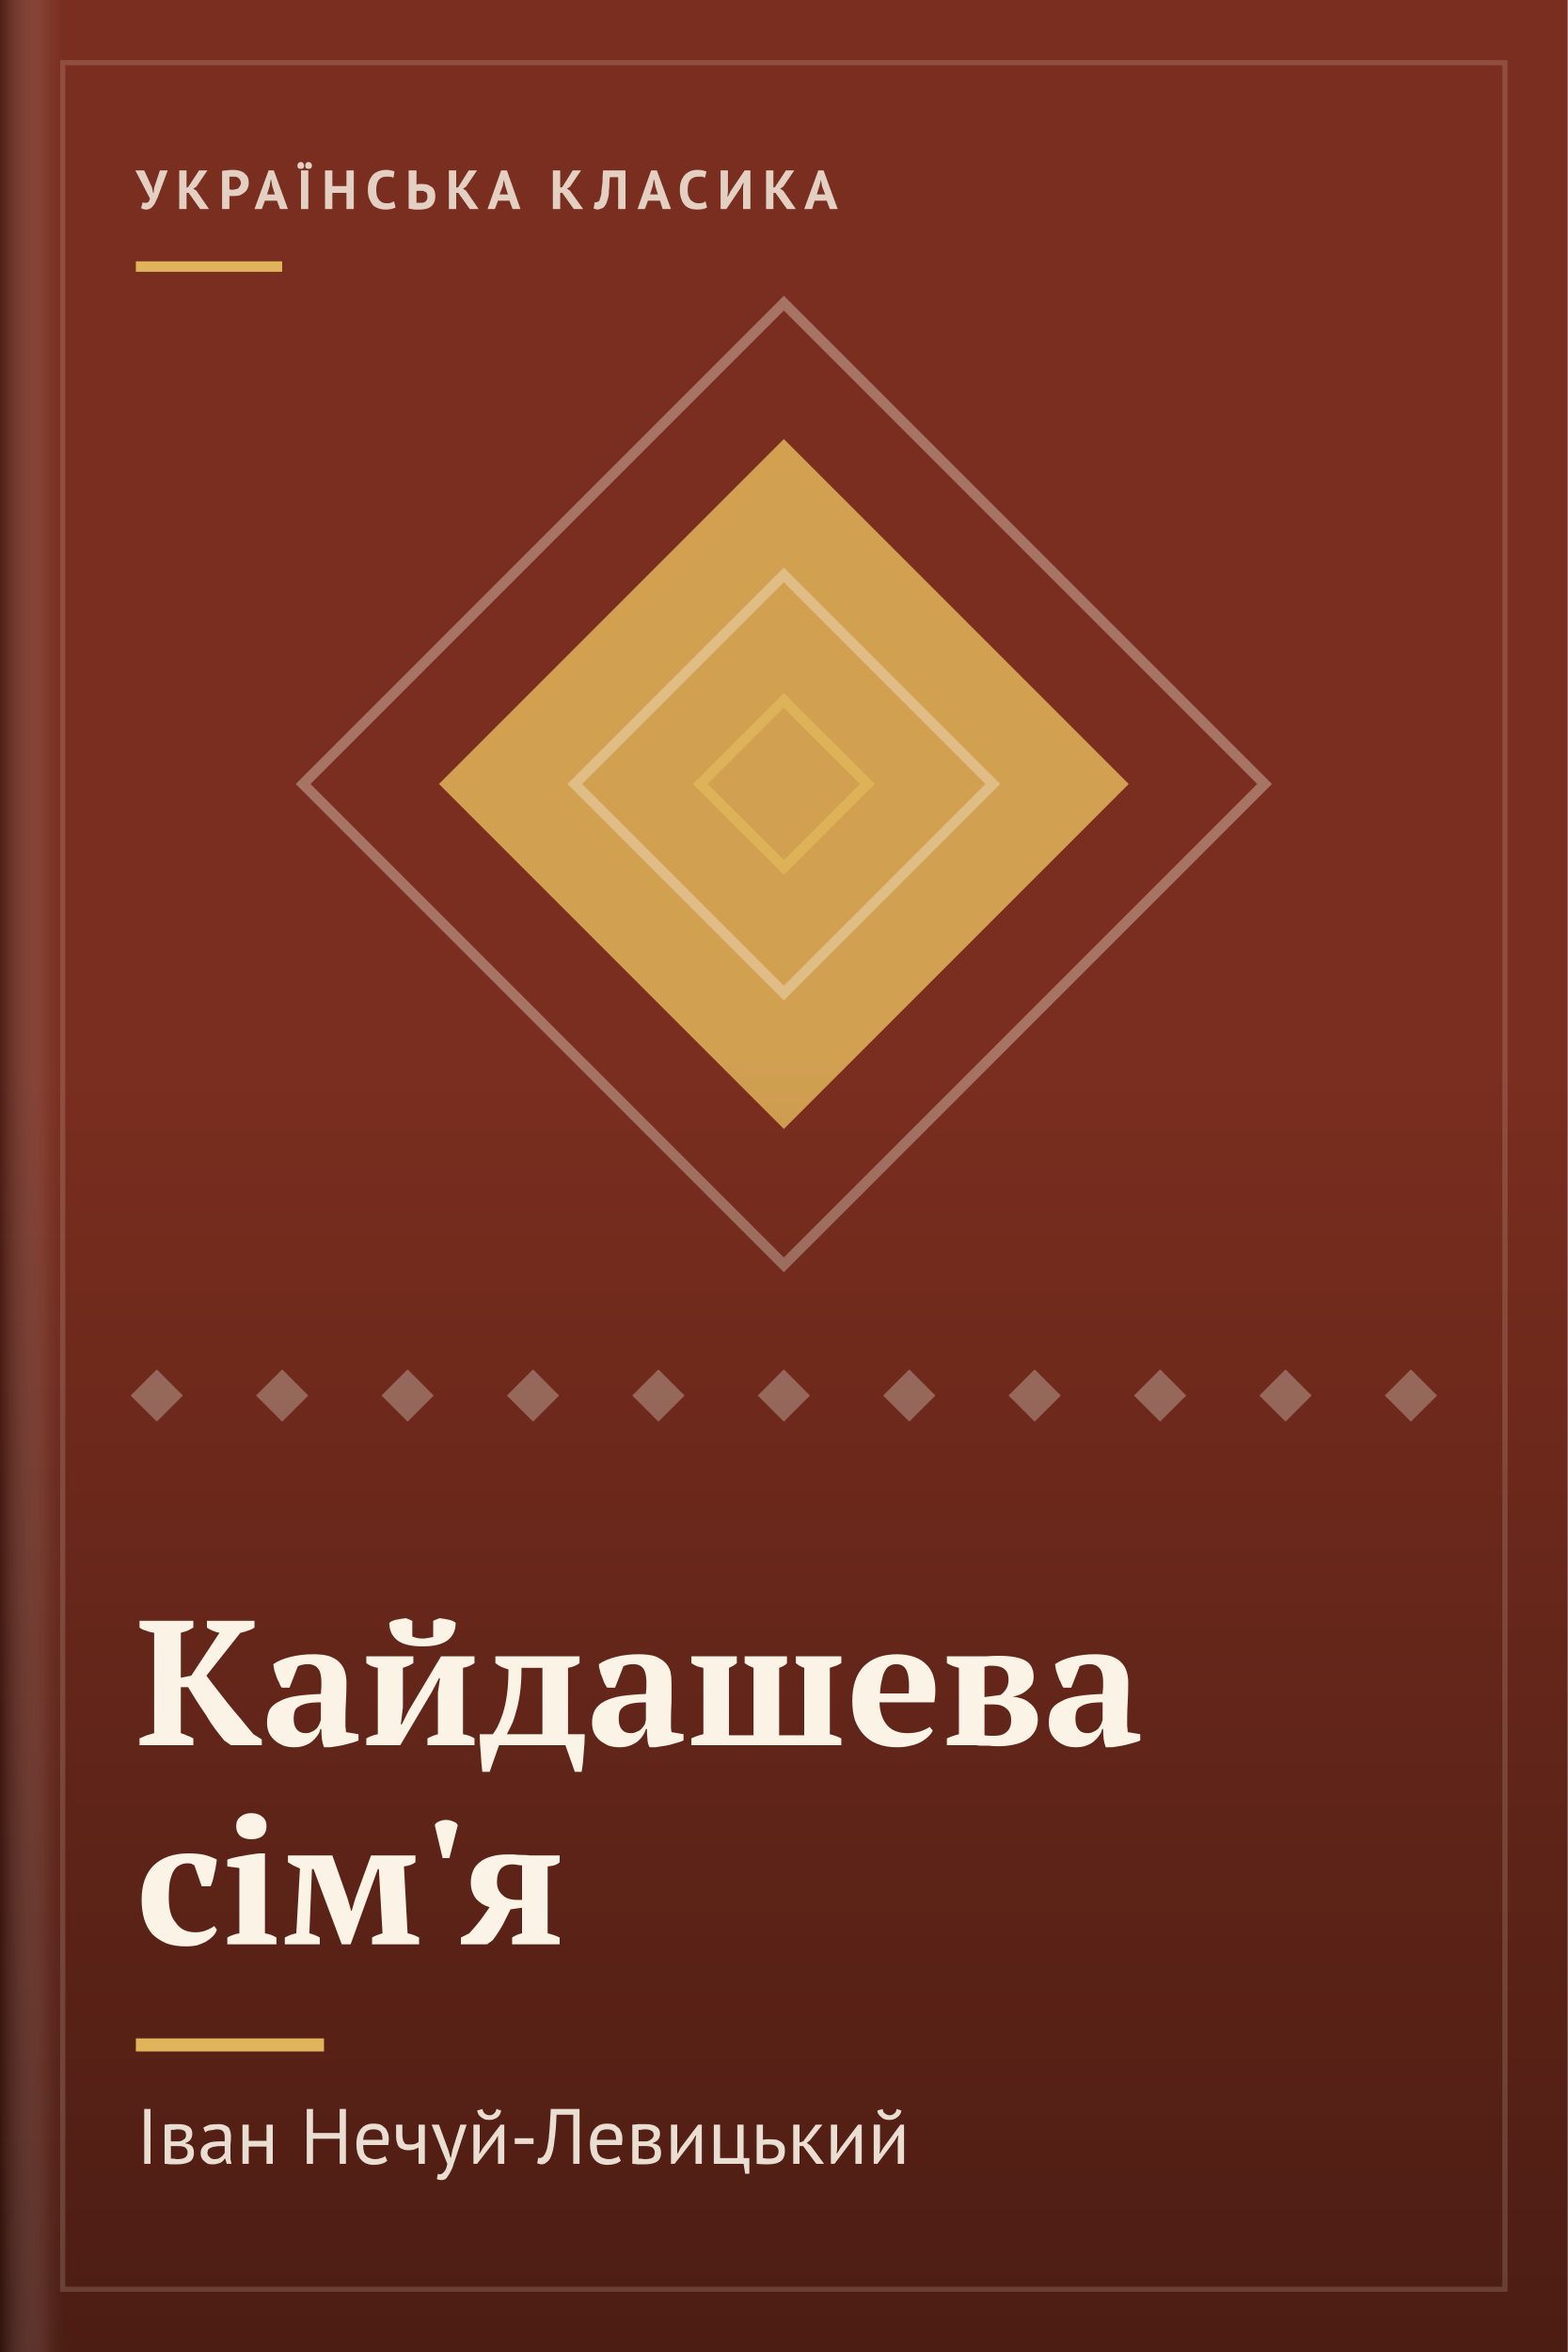
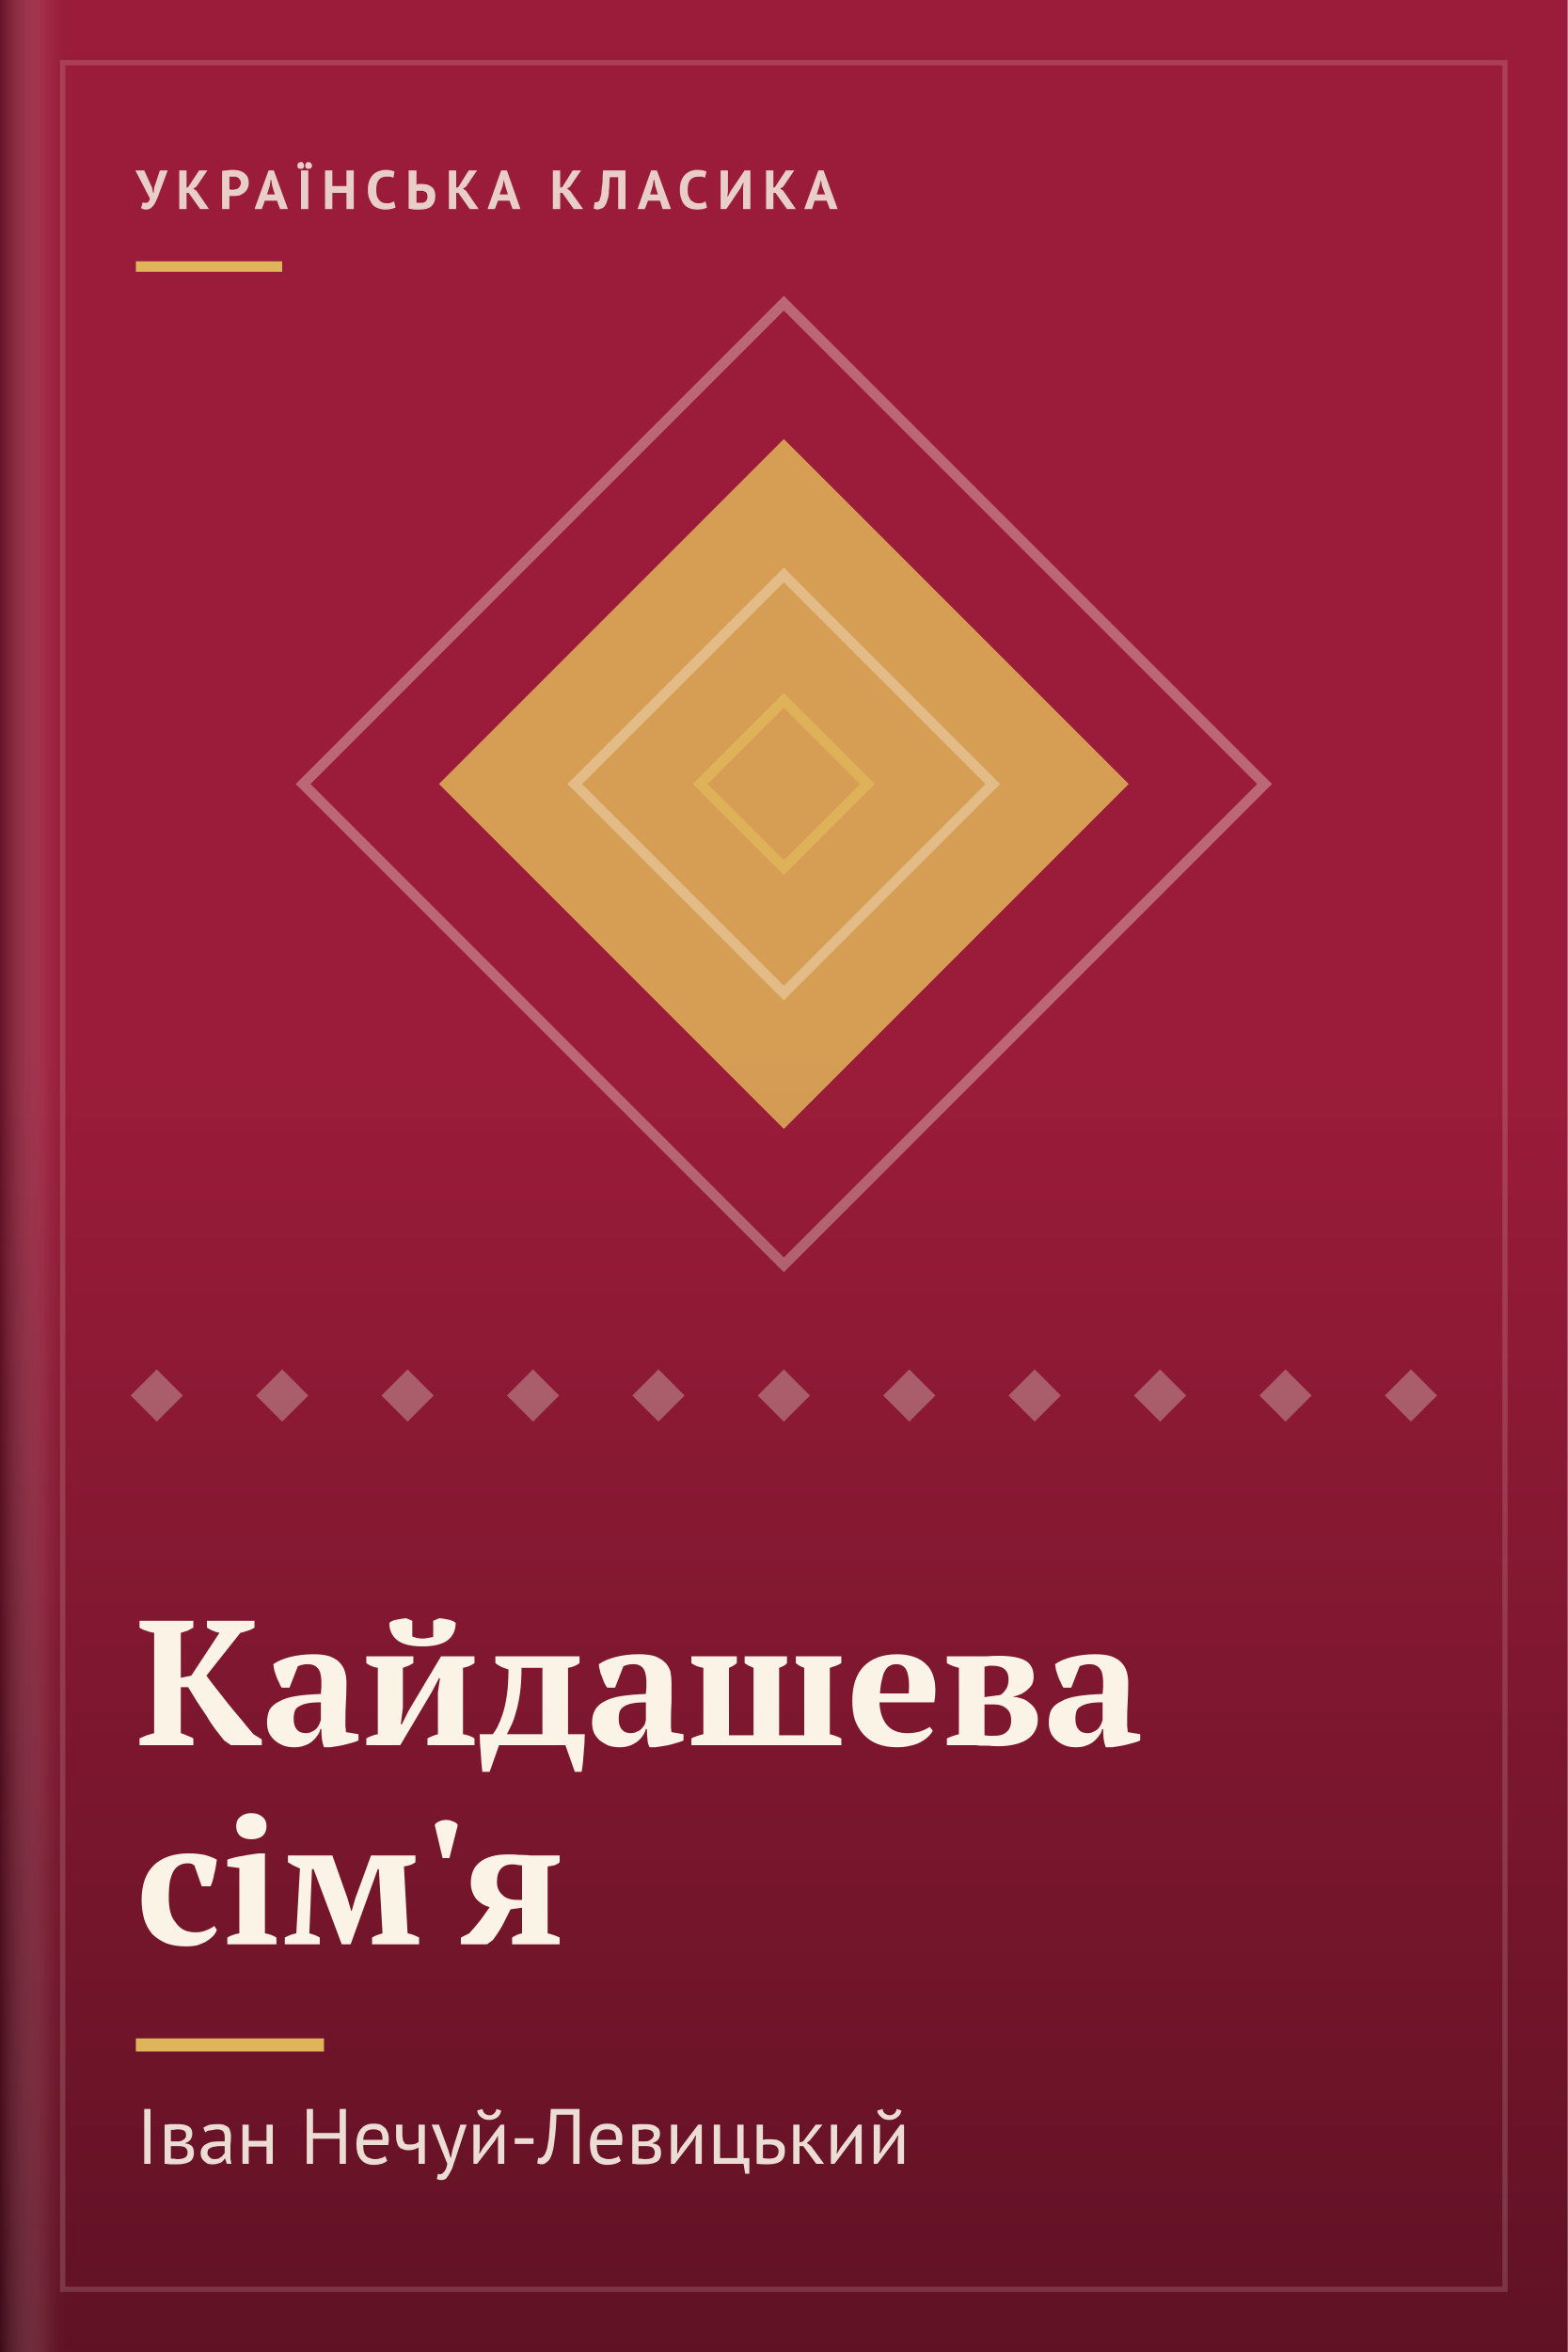
<svg xmlns="http://www.w3.org/2000/svg" viewBox="0 0 300 450" role="img" aria-label="Кайдашева сім'я — Іван Нечуй-Левицький">
  <defs>
    <linearGradient id="shade-classic-5" x1="0" y1="0" x2="0" y2="1">
      <stop offset=".45" stop-color="#000" stop-opacity="0" />
      <stop offset="1" stop-color="#000" stop-opacity=".38" />
    </linearGradient>
    <linearGradient id="spine-classic-5" x1="0" y1="0" x2="1" y2="0">
      <stop offset="0" stop-color="#000" stop-opacity=".35" />
      <stop offset=".6" stop-color="#fff" stop-opacity=".08" />
      <stop offset="1" stop-color="#000" stop-opacity="0" />
    </linearGradient>
  </defs>
-   <rect width="300" height="450" fill="#7a2e1f" />
+   <rect width="300" height="450" fill="#9b1c3a" />
  <path d="M150 58L242 150L150 242L58 150Z" fill="none" stroke="#faf3e6" stroke-opacity="0.35" stroke-width="2" />
  <path d="M150 84L216 150L150 216L84 150Z" fill="#e0b45a" fill-opacity=".85" />
  <path d="M150 110L190 150L150 190L110 150Z" fill="none" stroke="#faf3e6" stroke-opacity="0.35" stroke-width="2" />
  <path d="M150 134L166 150L150 166L134 150Z" fill="none" stroke="#e0b45a" stroke-opacity="0.9" stroke-width="2" />
  <path d="M30 262l5 5l-5 5l-5 -5Z" fill="#faf3e6" fill-opacity=".35" />
  <path d="M54 262l5 5l-5 5l-5 -5Z" fill="#faf3e6" fill-opacity=".35" />
  <path d="M78 262l5 5l-5 5l-5 -5Z" fill="#faf3e6" fill-opacity=".35" />
  <path d="M102 262l5 5l-5 5l-5 -5Z" fill="#faf3e6" fill-opacity=".35" />
  <path d="M126 262l5 5l-5 5l-5 -5Z" fill="#faf3e6" fill-opacity=".35" />
  <path d="M150 262l5 5l-5 5l-5 -5Z" fill="#faf3e6" fill-opacity=".35" />
  <path d="M174 262l5 5l-5 5l-5 -5Z" fill="#faf3e6" fill-opacity=".35" />
  <path d="M198 262l5 5l-5 5l-5 -5Z" fill="#faf3e6" fill-opacity=".35" />
  <path d="M222 262l5 5l-5 5l-5 -5Z" fill="#faf3e6" fill-opacity=".35" />
  <path d="M246 262l5 5l-5 5l-5 -5Z" fill="#faf3e6" fill-opacity=".35" />
  <path d="M270 262l5 5l-5 5l-5 -5Z" fill="#faf3e6" fill-opacity=".35" />
  <rect width="300" height="450" fill="url(#shade-classic-5)" />
  <rect width="14" height="450" fill="url(#spine-classic-5)" />
  <rect x="12" y="12" width="276" height="426" fill="none" stroke="#faf3e6" stroke-opacity=".16" />
  <path fill="#faf3e6" fill-opacity=".82" d="M27.6 32.6L29.1 35.9L29.3 36.9L29.4 36.9L29.5 35.9L30.6 32.6L32.1 32.6L30.2 37.7Q29.9 38.3 29.7 38.8Q29.5 39.2 29.2 39.5Q29.0 39.8 28.7 39.9Q28.4 40.1 28.0 40.1L28.0 40.1Q27.6 40.1 27.4 40.0Q27.2 40.0 27.0 39.8L27.0 39.8L27.3 38.7Q27.5 38.8 27.6 38.8Q27.8 38.8 28.0 38.8L28.0 38.8Q28.5 38.8 28.7 38.0L28.7 38.0L25.9 32.6L27.6 32.6ZM38.3 40L36.1 36.9L35.7 36.9L35.7 40L34.3 40L34.3 32.6L35.7 32.6L35.7 35.9L36.0 35.8L38.1 32.6L39.7 32.6L37.6 35.7L37.0 36.1L37.6 36.5L40.0 40L38.3 40ZM42.5 40L42.5 32.7Q42.9 32.6 43.4 32.6Q44.0 32.5 44.5 32.5L44.5 32.5Q45.0 32.5 45.6 32.6Q46.1 32.7 46.6 33.0Q47.0 33.3 47.3 33.7Q47.6 34.2 47.6 35.0L47.6 35.0Q47.6 35.7 47.3 36.2Q47.1 36.6 46.7 36.9Q46.3 37.2 45.8 37.4Q45.3 37.5 44.7 37.5L44.7 37.5Q44.7 37.5 44.6 37.5Q44.4 37.5 44.3 37.5Q44.2 37.5 44.1 37.5Q44.0 37.5 43.9 37.5L43.9 37.5L43.9 40L42.5 40ZM44.6 33.8L44.6 33.8Q44.4 33.8 44.2 33.8Q44.0 33.8 43.9 33.8L43.9 33.8L43.9 36.2Q43.9 36.2 44.0 36.2Q44.1 36.3 44.2 36.3Q44.3 36.3 44.4 36.3Q44.5 36.3 44.5 36.3L44.5 36.3Q44.8 36.3 45.1 36.2Q45.4 36.2 45.6 36.0Q45.8 35.9 45.9 35.6Q46.1 35.4 46.1 35.0L46.1 35.0Q46.1 34.6 45.9 34.4Q45.8 34.2 45.6 34.0Q45.4 33.9 45.1 33.8Q44.9 33.8 44.6 33.8ZM53.6 40L53.0 38.4L50.7 38.4L50.1 40L48.7 40L51.4 32.6L52.4 32.6L55.1 40L53.6 40ZM51.6 35.6L51.1 37.2L52.6 37.2L52.1 35.6L51.9 34.4L51.8 34.4L51.6 35.6ZM56.9 31.7L56.9 31.7Q56.9 31.4 57.1 31.2Q57.3 31.0 57.6 31.0L57.6 31.0Q57.9 31.0 58.0 31.2Q58.2 31.4 58.2 31.7L58.2 31.7Q58.2 32.0 58.0 32.2Q57.9 32.3 57.6 32.3L57.6 32.3Q57.3 32.3 57.1 32.2Q56.9 32.0 56.9 31.7ZM58.4 31.7L58.4 31.7Q58.4 31.4 58.6 31.2Q58.7 31.0 59.0 31.0L59.0 31.0Q59.3 31.0 59.5 31.2Q59.7 31.4 59.7 31.7L59.7 31.7Q59.7 32.0 59.5 32.2Q59.3 32.3 59.0 32.3L59.0 32.3Q58.7 32.3 58.6 32.2Q58.4 32.0 58.4 31.7ZM57.6 40L57.6 32.6L59.0 32.6L59.0 40L57.6 40ZM66.3 40L66.3 36.9L63.6 36.9L63.6 40L62.2 40L62.2 32.6L63.6 32.6L63.6 35.6L66.3 35.6L66.3 32.6L67.7 32.6L67.7 40L66.3 40ZM75.4 38.5L75.7 39.7Q75.3 39.9 74.8 40.0Q74.3 40.1 73.7 40.1L73.7 40.1Q73.1 40.1 72.5 39.9Q71.9 39.7 71.4 39.3Q71.0 38.8 70.7 38.1Q70.4 37.4 70.4 36.3L70.4 36.3Q70.4 35.2 70.7 34.5Q71.0 33.8 71.5 33.3Q72.0 32.9 72.6 32.7Q73.2 32.5 73.8 32.5L73.8 32.5Q74.4 32.5 74.8 32.6Q75.3 32.7 75.5 32.8L75.5 32.8L75.3 34.0Q75.0 33.9 74.7 33.8Q74.4 33.8 73.9 33.8L73.9 33.8Q73.0 33.8 72.5 34.4Q72.0 35.0 72.0 36.3L72.0 36.3Q72.0 36.9 72.1 37.4Q72.2 37.8 72.5 38.2Q72.7 38.5 73.1 38.7Q73.5 38.9 74.0 38.9L74.0 38.9Q74.5 38.9 74.8 38.8Q75.1 38.7 75.4 38.5L75.4 38.5ZM78.2 39.9L78.2 32.6L79.7 32.6L79.7 35.3Q79.7 35.3 79.8 35.3Q80.0 35.2 80.1 35.2Q80.2 35.2 80.4 35.2Q80.5 35.2 80.7 35.2L80.7 35.2Q81.2 35.2 81.7 35.3Q82.1 35.4 82.5 35.7Q82.9 35.9 83.1 36.4Q83.3 36.9 83.3 37.6L83.3 37.6Q83.3 38.8 82.5 39.5Q81.8 40.1 80.3 40.1L80.3 40.1Q80.2 40.1 79.9 40.1Q79.7 40.1 79.4 40.1Q79.1 40.1 78.8 40.0Q78.5 40.0 78.2 39.9L78.2 39.9ZM80.4 38.8L80.4 38.8Q80.7 38.8 80.9 38.8Q81.2 38.7 81.4 38.6Q81.6 38.4 81.7 38.2Q81.8 38.0 81.8 37.6L81.8 37.6Q81.8 37.3 81.7 37.0Q81.6 36.8 81.4 36.7Q81.2 36.6 80.9 36.5Q80.7 36.5 80.4 36.5L80.4 36.5Q80.3 36.5 80.2 36.5Q80.1 36.5 80.0 36.5Q79.9 36.5 79.8 36.5Q79.7 36.6 79.7 36.6L79.7 36.6L79.7 38.8Q79.8 38.8 80.0 38.8Q80.2 38.8 80.4 38.8ZM89.9 40L87.7 36.9L87.3 36.9L87.3 40L85.9 40L85.9 32.6L87.3 32.6L87.3 35.9L87.7 35.8L89.7 32.6L91.3 32.6L89.2 35.7L88.6 36.1L89.2 36.5L91.6 40L89.9 40ZM98.1 40L97.5 38.4L95.3 38.4L94.7 40L93.3 40L95.9 32.6L97.0 32.6L99.6 40L98.1 40ZM96.2 35.6L95.6 37.2L97.2 37.2L96.7 35.6L96.4 34.4L96.4 34.4L96.2 35.6ZM109.8 40L107.6 36.9L107.2 36.9L107.2 40L105.8 40L105.8 32.6L107.2 32.6L107.2 35.9L107.6 35.8L109.6 32.6L111.2 32.6L109.1 35.7L108.5 36.1L109.1 36.5L111.6 40L109.8 40ZM118.3 40L118.3 33.9L116.7 33.9Q116.6 34.9 116.6 35.7Q116.5 36.6 116.5 37.2Q116.4 37.9 116.2 38.4Q116.1 38.9 115.8 39.3L115.8 39.3Q115.7 39.5 115.5 39.7Q115.3 39.8 115.1 39.9Q114.9 40 114.7 40.0Q114.5 40.1 114.4 40.1L114.4 40.1Q114.1 40.1 114.0 40.0Q113.8 40 113.6 39.9L113.6 39.9L113.8 38.7Q113.9 38.7 113.9 38.7Q114.0 38.7 114.1 38.7L114.1 38.7Q114.2 38.7 114.4 38.6Q114.5 38.6 114.7 38.4L114.7 38.4Q114.8 38.1 114.9 37.7Q115.1 37.2 115.1 36.5Q115.2 35.9 115.3 34.9Q115.3 33.9 115.4 32.6L115.4 32.6L119.7 32.6L119.7 40L118.3 40ZM126.8 40L126.3 38.4L124.0 38.4L123.4 40L122.0 40L124.6 32.6L125.7 32.6L128.4 40L126.8 40ZM124.9 35.6L124.4 37.2L125.9 37.2L125.4 35.6L125.2 34.4L125.1 34.4L124.9 35.6ZM135.0 38.5L135.3 39.7Q135.0 39.9 134.5 40.0Q133.9 40.1 133.4 40.1L133.4 40.1Q132.7 40.1 132.1 39.9Q131.5 39.7 131.1 39.3Q130.6 38.8 130.4 38.1Q130.1 37.4 130.1 36.3L130.1 36.3Q130.1 35.2 130.4 34.5Q130.7 33.8 131.2 33.3Q131.7 32.9 132.2 32.7Q132.8 32.5 133.4 32.5L133.4 32.5Q134.1 32.5 134.5 32.6Q134.9 32.7 135.2 32.8L135.2 32.8L134.9 34.0Q134.7 33.9 134.4 33.8Q134.0 33.8 133.6 33.8L133.6 33.8Q132.7 33.8 132.1 34.4Q131.6 35.0 131.6 36.3L131.6 36.3Q131.6 36.9 131.7 37.4Q131.9 37.8 132.1 38.2Q132.4 38.5 132.8 38.7Q133.2 38.9 133.7 38.9L133.7 38.9Q134.1 38.9 134.5 38.8Q134.8 38.7 135.0 38.5L135.0 38.5ZM142.2 40L142.2 35.9L142.3 35.0L142.2 35.0L141.7 36.0L139.0 40L137.9 40L137.9 32.6L139.3 32.6L139.3 36.7L139.2 37.6L139.3 37.6L139.8 36.6L142.5 32.6L143.6 32.6L143.6 40L142.2 40ZM150.6 40L148.4 36.9L148.0 36.9L148.0 40L146.6 40L146.6 32.6L148.0 32.6L148.0 35.9L148.3 35.8L150.4 32.6L152.0 32.6L149.9 35.7L149.3 36.1L149.9 36.5L152.3 40L150.6 40ZM158.8 40L158.2 38.4L155.9 38.4L155.4 40L153.9 40L156.6 32.6L157.6 32.6L160.3 40L158.8 40ZM156.8 35.6L156.3 37.2L157.9 37.2L157.3 35.6L157.1 34.4L157.1 34.4L156.8 35.6Z" />
  <rect x="26" y="50" width="28" height="2" fill="#e0b45a" />
  <path fill="#faf3e6" d="M39.6 311.4L39.6 310.1L48.7 310.1L48.7 311.4Q48.1 311.8 47.4 312.0Q46.6 312.3 46.0 312.4L46.0 312.4L39.5 320.6Q40.3 321.7 41.4 323.1Q42.4 324.4 43.6 325.9Q44.8 327.4 46.1 328.9Q47.3 330.4 48.5 331.8L48.5 331.8L50.1 332.8L50.1 333.9L44.2 333.9L42.9 333.0Q42.0 331.9 41.1 330.7Q40.2 329.5 39.4 328.1Q38.5 326.8 37.6 325.4Q36.8 324.1 36.0 322.8L36.0 322.8L34.6 322.8L34.6 331.6Q35.3 331.8 35.9 332.1Q36.5 332.3 37.0 332.6L37.0 332.6L37.0 333.9L26.7 333.9L26.7 332.6Q27.4 332.3 28.1 332.0Q28.8 331.8 29.5 331.6L29.5 331.6L29.5 312.4Q28.7 312.3 28.0 312.0Q27.2 311.8 26.7 311.4L26.7 311.4L26.7 310.1L37.0 310.1L37.0 311.4Q36.5 311.7 35.9 312.0Q35.3 312.2 34.6 312.4L34.6 312.4L34.6 321.0L36.6 320.6L42.0 312.4Q41.4 312.3 40.7 312.0Q40.0 311.7 39.6 311.4L39.6 311.4ZM66.1 329.0L66.1 329.0Q66.1 329.7 66.1 330.3Q66.2 330.8 66.2 331.4L66.2 331.4L68.6 331.8L68.6 333.0Q68.2 333.2 67.5 333.4Q66.8 333.6 66.0 333.8Q65.2 334.0 64.5 334.1Q63.7 334.2 63.2 334.3L63.2 334.3L62.0 334.3Q61.7 333.5 61.6 332.7Q61.5 331.9 61.5 330.8L61.5 330.8L61.3 330.8Q61.2 331.5 60.7 332.1Q60.3 332.7 59.7 333.2Q59.1 333.7 58.2 334.0Q57.4 334.3 56.3 334.3L56.3 334.3Q55.2 334.3 54.3 334.0Q53.3 333.6 52.6 333.0Q51.9 332.4 51.5 331.6Q51.1 330.7 51.1 329.6L51.1 329.6Q51.1 328.1 51.6 327.1Q52.2 326.1 53.5 325.5Q54.7 324.8 56.7 324.5Q58.6 324.2 61.4 324.1L61.4 324.1Q61.7 321.2 61.2 319.8Q60.6 318.4 58.9 318.4L58.9 318.4Q57.9 318.4 57.0 318.8L57.0 318.8L55.4 322.9L53.9 322.9Q53.6 322.5 53.4 321.9Q53.1 321.4 52.9 320.8Q52.7 320.2 52.5 319.6Q52.4 319.0 52.3 318.4L52.3 318.4Q53.6 317.5 55.6 317.0Q57.7 316.5 60.0 316.5L60.0 316.5Q61.9 316.5 63.1 316.9Q64.4 317.4 65.0 318.1Q65.7 318.8 66.0 319.8Q66.3 320.8 66.3 321.9L66.3 321.9Q66.3 324.0 66.2 325.6Q66.1 327.3 66.1 329.0ZM58.5 331.6L58.5 331.6Q59.2 331.6 59.7 331.3Q60.2 331.1 60.6 330.7Q60.9 330.3 61.1 329.9Q61.3 329.4 61.4 329.1L61.4 329.1L61.4 325.7Q59.8 325.7 58.8 325.9Q57.8 326.1 57.2 326.5Q56.6 326.8 56.4 327.4Q56.2 328.0 56.2 328.9L56.2 328.9Q56.2 330.2 56.8 330.9Q57.4 331.6 58.5 331.6ZM70.1 318.2L70.1 316.9L79.1 316.9L79.1 318.2Q78.7 318.4 78.2 318.7Q77.7 318.9 77.1 319.1L77.1 319.1L77.1 326.7L76.7 329.9L76.9 329.9L78.2 327.3L84.4 316.9L90.8 316.9L90.8 318.2Q89.8 318.9 88.6 319.1L88.6 319.1L88.6 331.8Q89.2 331.9 89.8 332.1Q90.4 332.3 90.8 332.6L90.8 332.6L90.8 333.9L81.8 333.9L81.8 332.6Q82.7 332.1 83.8 331.8L83.8 331.8L83.8 323.8L84.2 321.1L84.0 321.1L82.7 323.6L76.6 333.9L70.1 333.9L70.1 332.6Q70.6 332.3 71.2 332.1Q71.7 331.9 72.3 331.8L72.3 331.8L72.3 319.1Q71.0 318.9 70.1 318.2L70.1 318.2ZM80.9 315.0L80.9 315.0Q77.5 315.0 76.0 313.8Q74.5 312.6 74.5 310.5L74.5 310.5Q74.9 310.1 75.8 309.9Q76.8 309.7 77.7 309.6L77.7 309.6L78.9 310.1L78.9 313.1Q79.8 313.5 80.9 313.5L80.9 313.5Q81.3 313.5 81.8 313.4Q82.4 313.3 82.9 313.2L82.9 313.2L82.9 310.1L84.1 309.6Q85.0 309.7 85.9 309.9Q86.8 310.1 87.2 310.5L87.2 310.5Q87.2 312.6 85.7 313.8Q84.1 315.0 80.9 315.0ZM108.2 333.9L95.5 333.9L93.7 339.0L92.3 339.0Q92.1 337.3 92.0 335.4Q91.8 333.4 91.8 331.8L91.8 331.8L94.3 331.8Q94.7 331.3 95.2 330.4Q95.7 329.4 96.2 327.9Q96.7 326.4 97.0 324.3Q97.3 322.2 97.3 319.4L97.3 319.4Q96.6 319.2 95.9 318.9Q95.3 318.6 94.8 318.2L94.8 318.2L94.8 316.9L110.9 316.9L110.9 318.2Q110.0 318.9 108.7 319.1L108.7 319.1L108.7 331.8L111.9 331.8Q111.9 333.4 111.7 335.4Q111.6 337.3 111.3 339.0L111.3 339.0L110.0 339.0L108.2 333.9ZM103.8 319.1L99.8 319.1Q99.8 321.9 99.5 324.0Q99.2 326.1 98.7 327.7Q98.3 329.2 97.8 330.2Q97.3 331.2 97.0 331.8L97.0 331.8L103.8 331.8L103.8 319.1ZM128.4 329.0L128.4 329.0Q128.4 329.7 128.4 330.3Q128.4 330.8 128.5 331.4L128.5 331.4L130.8 331.8L130.8 333.0Q130.4 333.2 129.7 333.4Q129.0 333.6 128.3 333.8Q127.5 334.0 126.7 334.1Q126.0 334.2 125.4 334.3L125.4 334.3L124.3 334.3Q123.9 333.5 123.9 332.7Q123.8 331.9 123.8 330.8L123.8 330.8L123.6 330.8Q123.4 331.5 123.0 332.1Q122.6 332.7 122.0 333.2Q121.3 333.7 120.5 334.0Q119.6 334.3 118.6 334.3L118.6 334.3Q117.5 334.3 116.5 334.0Q115.6 333.6 114.8 333.0Q114.1 332.4 113.7 331.6Q113.3 330.7 113.3 329.6L113.3 329.6Q113.3 328.1 113.9 327.1Q114.5 326.1 115.7 325.5Q117.0 324.8 118.9 324.5Q120.9 324.2 123.6 324.1L123.6 324.1Q123.9 321.2 123.4 319.8Q122.9 318.4 121.2 318.4L121.2 318.4Q120.1 318.4 119.3 318.8L119.3 318.8L117.7 322.9L116.2 322.9Q115.9 322.5 115.6 321.9Q115.4 321.4 115.2 320.8Q114.9 320.2 114.8 319.6Q114.6 319.0 114.6 318.4L114.6 318.4Q115.9 317.5 117.9 317.0Q119.9 316.5 122.2 316.5L122.2 316.5Q124.2 316.5 125.4 316.9Q126.6 317.4 127.3 318.1Q128 318.8 128.3 319.8Q128.5 320.8 128.5 321.9L128.5 321.9Q128.5 324.0 128.5 325.6Q128.4 327.3 128.4 329.0ZM120.7 331.6L120.7 331.6Q121.4 331.6 121.9 331.3Q122.5 331.1 122.8 330.7Q123.2 330.3 123.4 329.9Q123.5 329.4 123.6 329.1L123.6 329.1L123.6 325.7Q122.1 325.7 121.0 325.9Q120.0 326.1 119.4 326.5Q118.9 326.8 118.6 327.4Q118.4 328.0 118.4 328.9L118.4 328.9Q118.4 330.2 119.0 330.9Q119.6 331.6 120.7 331.6ZM149.1 332.0L153.9 332.0L153.9 319.1Q153.0 318.8 152.3 318.2L152.3 318.2L152.3 316.9L161.0 316.9L161.0 318.2Q160.5 318.5 160.0 318.7Q159.4 318.9 158.8 319.1L158.8 319.1L158.8 331.8Q160.0 332.1 161.0 332.6L161.0 332.6L161.0 333.9L132.3 333.9L132.3 332.6Q133.3 332.1 134.6 331.8L134.6 331.8L134.6 319.1Q134.0 319.0 133.4 318.8Q132.9 318.6 132.3 318.2L132.3 318.2L132.3 316.9L141.0 316.9L141.0 318.2Q140.3 318.8 139.5 319.1L139.5 319.1L139.5 332.0L144.2 332.0L144.2 319.1Q143.7 318.9 143.3 318.7Q142.9 318.5 142.5 318.2L142.5 318.2L142.5 316.9L150.6 316.9L150.6 318.2Q150.4 318.5 150.0 318.7Q149.7 318.9 149.1 319.1L149.1 319.1L149.1 332.0ZM177.9 330.4L178.5 331.1Q178.3 331.6 177.7 332.2Q177.1 332.8 176.2 333.3Q175.3 333.8 174.2 334.0Q173.1 334.3 171.7 334.3L171.7 334.3Q169.6 334.3 168.0 333.7Q166.4 333.1 165.3 331.9Q164.2 330.7 163.6 329.1Q163.1 327.5 163.1 325.4L163.1 325.4Q163.1 321.1 165.3 318.8Q167.6 316.5 171.7 316.5L171.7 316.5Q173.4 316.5 174.9 317.0Q176.4 317.5 177.4 318.6Q178.4 319.6 178.8 321.4Q179.2 323.2 178.8 325.7L178.8 325.7L168.3 325.7Q168.4 328.4 169.7 330.0Q171.0 331.6 173.7 331.6L173.7 331.6Q174.8 331.6 176.0 331.3Q177.2 330.9 177.9 330.4L177.9 330.4ZM171.5 318.4L171.5 318.4Q170.8 318.4 170.3 318.7Q169.8 318.9 169.4 319.6Q169.0 320.2 168.8 321.3Q168.5 322.3 168.4 324.0L168.4 324.0L173.9 324.0Q174.1 321.3 173.6 319.9Q173.1 318.4 171.5 318.4ZM198.6 329.0L198.6 329.0Q198.6 330.3 198.0 331.3Q197.4 332.3 196.4 332.9Q195.4 333.5 194.0 333.8Q192.6 334.1 191.1 334.1L191.1 334.1Q190.0 334.1 189.2 334.0Q188.4 334.0 187.8 334.0Q187.3 334.0 186.8 333.9Q186.4 333.9 186.0 333.9L186.0 333.9L181.2 333.9L181.2 332.6Q182.3 332.1 183.5 331.8L183.5 331.8L183.5 319.1Q182.2 318.8 181.2 318.2L181.2 318.2L181.2 316.9L185.8 316.9Q187.5 316.9 188.7 316.9Q190.0 316.8 191.2 316.8L191.2 316.8Q194.5 316.8 196.2 317.7Q197.8 318.6 197.8 320.8L197.8 320.8Q197.8 321.6 197.5 322.3Q197.1 322.9 196.5 323.4Q195.9 323.9 195.2 324.2Q194.5 324.5 193.8 324.6L193.8 324.6Q194.7 324.7 195.6 325.0Q196.5 325.3 197.1 325.9Q197.8 326.4 198.2 327.2Q198.6 327.9 198.6 329.0ZM188.4 326.1L188.4 332.0Q188.9 332.1 189.4 332.1Q190.0 332.1 190.4 332.1L190.4 332.1Q191.9 332.1 192.7 331.3Q193.5 330.6 193.5 329.1L193.5 329.1Q193.5 327.6 192.6 326.9Q191.7 326.1 190.2 326.1L190.2 326.1L188.4 326.1ZM188.4 318.9L188.4 324.7L191.4 324.3Q192.0 324.0 192.5 323.2Q193.0 322.5 193.0 321.3L193.0 321.3Q193.0 318.7 189.9 318.7L189.9 318.7Q189.6 318.7 189.2 318.7Q188.8 318.8 188.4 318.9L188.4 318.9ZM215.7 329.0L215.7 329.0Q215.7 329.7 215.7 330.3Q215.8 330.8 215.8 331.4L215.8 331.4L218.2 331.8L218.2 333.0Q217.8 333.2 217.1 333.4Q216.4 333.6 215.6 333.8Q214.8 334.0 214.1 334.1Q213.3 334.2 212.8 334.3L212.8 334.3L211.6 334.3Q211.3 333.5 211.2 332.7Q211.1 331.9 211.1 330.8L211.1 330.8L210.9 330.8Q210.8 331.5 210.3 332.1Q209.9 332.7 209.3 333.2Q208.7 333.7 207.8 334.0Q207.0 334.3 205.9 334.3L205.9 334.3Q204.8 334.3 203.9 334.0Q202.9 333.6 202.2 333.0Q201.5 332.4 201.1 331.6Q200.7 330.7 200.7 329.6L200.7 329.6Q200.7 328.1 201.2 327.1Q201.8 326.1 203.1 325.5Q204.3 324.8 206.3 324.5Q208.2 324.2 211.0 324.1L211.0 324.1Q211.3 321.2 210.8 319.8Q210.2 318.4 208.5 318.4L208.5 318.4Q207.5 318.4 206.6 318.8L206.6 318.8L205.0 322.9L203.5 322.9Q203.2 322.5 203.0 321.9Q202.7 321.4 202.5 320.8Q202.3 320.2 202.1 319.6Q202.0 319.0 201.9 318.4L201.9 318.4Q203.2 317.5 205.2 317.0Q207.3 316.5 209.6 316.5L209.6 316.5Q211.5 316.5 212.7 316.9Q214.0 317.4 214.6 318.1Q215.3 318.8 215.6 319.8Q215.9 320.8 215.9 321.9L215.9 321.9Q215.9 324.0 215.8 325.6Q215.7 327.3 215.7 329.0ZM208.1 331.6L208.1 331.6Q208.8 331.6 209.3 331.3Q209.8 331.1 210.2 330.7Q210.5 330.3 210.7 329.9Q210.9 329.4 211.0 329.1L211.0 329.1L211.0 325.7Q209.4 325.7 208.4 325.9Q207.4 326.1 206.8 326.5Q206.2 326.8 206.0 327.4Q205.8 328.0 205.8 328.9L205.8 328.9Q205.8 330.2 206.4 330.9Q207.0 331.6 208.1 331.6ZM41.0 368.5L41.5 369.2Q41.3 369.9 40.7 370.5Q40.2 371.0 39.4 371.5Q38.6 371.9 37.7 372.2Q36.7 372.4 35.7 372.4L35.7 372.4Q33.4 372.4 31.8 371.8Q30.2 371.1 29.1 370.0Q28.1 368.8 27.6 367.2Q27.1 365.5 27.1 363.5L27.1 363.5Q27.1 359.2 29.4 356.9Q31.8 354.6 36.1 354.6L36.1 354.6Q37.8 354.6 39.2 354.9Q40.6 355.3 41.5 355.8L41.5 355.8Q41.4 356.4 41.3 357.1Q41.2 357.8 41.0 358.5Q40.9 359.1 40.7 359.8Q40.5 360.5 40.3 360.9L40.3 360.9L38.6 360.9L37.2 356.9Q36.9 356.7 36.7 356.6Q36.4 356.5 35.9 356.5L35.9 356.5Q35.0 356.5 34.3 356.9Q33.7 357.2 33.2 358.0Q32.8 358.7 32.5 360.0Q32.3 361.3 32.3 363.2L32.3 363.2Q32.3 364.6 32.6 365.8Q32.9 367.0 33.6 367.8Q34.2 368.7 35.1 369.2Q36.1 369.7 37.4 369.7L37.4 369.7Q38.6 369.7 39.5 369.3Q40.3 369.0 41.0 368.5L41.0 368.5ZM52.9 370.7L52.9 372L43.5 372L43.5 370.7Q44.0 370.4 44.6 370.2Q45.1 370.0 45.8 369.9L45.8 369.9L45.8 357.4L43.5 357.1L43.5 355.8Q44.0 355.6 44.8 355.4Q45.6 355.2 46.4 355.1Q47.3 354.9 48.1 354.8Q48.9 354.7 49.5 354.6L49.5 354.6L50.7 354.6L50.7 369.9Q51.3 370.0 51.9 370.2Q52.4 370.4 52.9 370.7L52.9 370.7ZM45.2 349.4L45.2 349.4Q45.2 348.2 46.0 347.6Q46.8 346.9 48.1 346.9L48.1 346.9Q49.4 346.9 50.2 347.6Q51.0 348.2 51.0 349.4L51.0 349.4Q51.0 350.6 50.2 351.3Q49.4 351.9 48.1 351.9L48.1 351.9Q46.8 351.9 46.0 351.3Q45.2 350.6 45.2 349.4ZM61.2 370.7L61.2 372L54.5 372L54.5 370.7Q55.6 370.1 56.7 369.9L56.7 369.9L57.4 357.5Q56.7 357.2 56.1 356.9Q55.6 356.6 55.1 356.3L55.1 356.3L55.1 355L63.6 355L66.5 363.2L67.2 365.6L67.3 365.6L68.0 363.2L71.0 355L79.5 355L79.5 356.3Q79.1 356.6 78.6 356.8Q78.0 357.0 77.3 357.1L77.3 357.1L78.0 369.9Q79.1 370.1 80.2 370.7L80.2 370.7L80.2 372L71.2 372L71.2 370.7Q71.5 370.5 72.0 370.3Q72.5 370.1 73.2 369.9L73.2 369.9L72.5 357.6L72.3 357.6L67.1 372L65.4 372L60.0 357.6L59.7 357.6L59.2 369.9Q60.4 370.2 61.2 370.7L61.2 370.7ZM84.7 355.5L83.2 349.2Q83.3 348.8 84.0 348.5Q84.6 348.2 85.4 348.2L85.4 348.2Q86.1 348.2 86.7 348.5Q87.4 348.7 87.6 349.2L87.6 349.2L86.0 355.5L84.7 355.5ZM90.1 360.2L90.1 360.2Q90.1 359.0 90.5 358.0Q90.9 357.0 91.8 356.3Q92.6 355.6 94.0 355.2Q95.3 354.8 97.1 354.8L97.1 354.8Q97.5 354.8 98.3 354.8Q99.1 354.9 99.9 354.9Q100.8 354.9 101.5 355.0Q102.3 355 102.8 355L102.8 355L107.1 355L107.1 356.3Q106.8 356.6 106.3 356.8Q105.8 357.0 104.8 357.1L104.8 357.1L104.8 369.9Q106.1 370.2 107.1 370.7L107.1 370.7L107.1 372L98.0 372L98.0 370.7Q98.9 370.1 99.9 369.9L99.9 369.9L99.9 365.0L97.7 365.3Q97.1 366.5 96.3 368.1Q95.5 369.6 94.3 371.2L94.3 371.2L93.2 372L88.2 372L88.2 370.7L89.8 369.9Q90.9 368.7 92.0 367.3Q93.0 365.9 93.7 364.9L93.7 364.9Q93.0 364.7 92.3 364.3Q91.7 363.9 91.2 363.4Q90.7 362.8 90.4 362.0Q90.1 361.2 90.1 360.2ZM99.9 363.5L99.9 356.9Q99.6 356.9 99.0 356.8Q98.5 356.7 98.1 356.7L98.1 356.7Q95.1 356.7 95.1 360.1L95.1 360.1Q95.1 361.6 96.1 362.5Q97.0 363.5 99.0 363.5L99.0 363.5L99.9 363.5Z" />
  <rect x="26" y="390" width="36" height="2.5" fill="#e0b45a" />
  <path fill="#faf3e6" fill-opacity=".9" d="M27.6 414L27.6 403.5L28.8 403.5L28.8 414L27.6 414ZM31.5 414.0L31.5 406.5Q32.0 406.5 32.6 406.4Q33.2 406.4 34.1 406.4L34.1 406.4Q35.5 406.4 36.2 406.9Q36.8 407.3 36.8 408.2L36.8 408.2Q36.8 408.8 36.5 409.3Q36.2 409.8 35.5 410.0L35.5 410.0L35.5 410.1Q36.4 410.2 36.8 410.7Q37.1 411.1 37.1 411.9L37.1 411.9Q37.1 413.1 36.3 413.6Q35.4 414.1 33.8 414.1L33.8 414.1Q33.1 414.1 32.6 414.1Q32.0 414.0 31.5 414.0L31.5 414.0ZM32.7 410.6L32.7 413.0Q33.0 413.0 33.3 413.0Q33.6 413.1 33.9 413.1L33.9 413.1Q34.9 413.1 35.4 412.8Q35.9 412.5 35.9 411.8L35.9 411.8Q35.9 411.3 35.5 410.9Q35.1 410.6 34.0 410.6L34.0 410.6L32.7 410.6ZM32.7 409.7L34.2 409.7Q34.5 409.7 34.7 409.6Q35.0 409.5 35.2 409.3Q35.4 409.2 35.5 409.0Q35.6 408.8 35.6 408.5L35.6 408.5Q35.6 407.9 35.3 407.7Q34.9 407.4 34.0 407.4L34.0 407.4Q33.5 407.4 33.3 407.5Q33.0 407.5 32.7 407.5L32.7 407.5L32.7 409.7ZM39.3 408.0L38.9 407.1Q39.5 406.7 40.2 406.5Q41.0 406.4 41.8 406.4L41.8 406.4Q42.6 406.4 43.0 406.6Q43.5 406.8 43.8 407.1Q44.0 407.5 44.1 407.9Q44.2 408.3 44.2 408.7L44.2 408.7Q44.2 409.6 44.1 410.4Q44.1 411.3 44.1 412.1L44.1 412.1Q44.1 412.6 44.1 413.1Q44.2 413.6 44.3 414.0L44.3 414.0L43.4 414.0L43.1 413.0L43.0 413.0Q42.9 413.2 42.7 413.4Q42.5 413.6 42.2 413.8Q41.9 413.9 41.5 414.0Q41.2 414.1 40.7 414.1L40.7 414.1Q40.2 414.1 39.8 414.0Q39.4 413.8 39.1 413.5Q38.8 413.3 38.6 412.9Q38.4 412.5 38.4 412.0L38.4 412.0Q38.4 411.3 38.7 410.9Q39.0 410.4 39.5 410.2Q40.0 409.9 40.6 409.8Q41.3 409.7 42.1 409.7L42.1 409.7Q42.4 409.7 42.6 409.7Q42.8 409.7 43.0 409.7L43.0 409.7Q43.0 409.3 43.0 408.9L43.0 408.9Q43.0 408.1 42.7 407.8Q42.4 407.4 41.5 407.4L41.5 407.4Q41.2 407.4 40.9 407.5Q40.6 407.5 40.3 407.6Q40.0 407.6 39.7 407.7Q39.5 407.8 39.3 408.0L39.3 408.0ZM41.0 413.1L41.0 413.1Q41.4 413.1 41.8 413.0Q42.1 412.8 42.3 412.7Q42.6 412.5 42.7 412.3Q42.9 412.1 43.0 411.9L43.0 411.9L43.0 410.6Q42.8 410.6 42.5 410.6Q42.3 410.6 42.1 410.6L42.1 410.6Q41.6 410.6 41.2 410.7Q40.8 410.7 40.4 410.9Q40.1 411 39.9 411.2Q39.7 411.5 39.7 411.9L39.7 411.9Q39.7 412.4 40.1 412.7Q40.4 413.1 41.0 413.1ZM51.0 414L51.0 410.7L47.6 410.7L47.6 414L46.4 414L46.4 406.5L47.6 406.5L47.6 409.6L51.0 409.6L51.0 406.5L52.2 406.5L52.2 414L51.0 414ZM65.0 414L65.0 409.2L59.9 409.2L59.9 414L58.7 414L58.7 403.5L59.9 403.5L59.9 408.1L65.0 408.1L65.0 403.5L66.2 403.5L66.2 414L65.0 414ZM73.7 412.5L74.1 413.4Q73.7 413.8 73.0 414.0Q72.3 414.2 71.5 414.2L71.5 414.2Q70.7 414.2 70.0 413.9Q69.4 413.6 69.0 413.1Q68.6 412.6 68.4 411.9Q68.2 411.1 68.2 410.3L68.2 410.3Q68.2 408.3 69.1 407.3Q69.9 406.3 71.5 406.3L71.5 406.3Q72.0 406.3 72.5 406.4Q73.0 406.5 73.4 406.9Q73.9 407.2 74.1 407.8Q74.4 408.3 74.4 409.3L74.4 409.3Q74.4 409.8 74.3 410.4L74.3 410.4L69.5 410.4Q69.5 411.0 69.6 411.5Q69.7 412.1 70.0 412.4Q70.3 412.8 70.8 412.9Q71.2 413.1 71.9 413.1L71.9 413.1Q72.4 413.1 72.9 412.9Q73.4 412.8 73.7 412.5L73.7 412.5ZM71.5 407.4L71.5 407.4Q70.6 407.4 70.1 407.8Q69.6 408.3 69.5 409.4L69.5 409.4L73.2 409.4Q73.2 408.3 72.8 407.8Q72.3 407.4 71.5 407.4ZM75.8 406.5L77.0 406.5L77.0 408.5Q77.0 408.9 77.1 409.3Q77.1 409.6 77.3 409.8Q77.4 410.1 77.6 410.2Q77.9 410.3 78.3 410.3L78.3 410.3Q79.0 410.3 79.4 410.2Q79.9 410.0 80.1 409.8L80.1 409.8L80.1 406.5L81.3 406.5L81.3 414L80.1 414L80.1 410.9Q79.9 411 79.4 411.2Q78.9 411.4 78.1 411.4L78.1 411.4Q77.5 411.4 77.1 411.2Q76.7 411.1 76.4 410.8Q76.1 410.5 76.0 410.0Q75.8 409.5 75.8 408.8L75.8 408.8L75.8 406.5ZM84.0 406.5L85.8 411.4L86.2 412.8L86.3 412.8L86.6 411.3L88.1 406.5L89.3 406.5L87.1 413.2Q86.8 414.0 86.6 414.7Q86.3 415.4 86.0 415.9Q85.7 416.4 85.4 416.8Q85.0 417.1 84.5 417.1L84.5 417.1Q83.9 417.1 83.6 416.9L83.6 416.9L83.8 415.9Q84.0 416.0 84.2 416.0L84.2 416.0Q84.6 416.0 85.0 415.5Q85.4 415.1 85.6 414L85.6 414L82.6 406.5L84.0 406.5ZM95.3 414L95.3 409.6L95.3 408.6L95.3 408.6L94.7 409.6L91.3 414L90.6 414L90.6 406.5L91.8 406.5L91.8 411.1L91.7 412.0L91.8 412.0L92.4 411.0L95.8 406.5L96.5 406.5L96.5 414L95.3 414ZM91.3 403.8L92.3 403.5Q92.5 404.2 92.8 404.4Q93.2 404.7 93.7 404.7L93.7 404.7Q94.2 404.7 94.5 404.4Q94.9 404.1 95.0 403.5L95.0 403.5L95.9 403.8Q95.8 404.6 95.2 405.1Q94.5 405.6 93.7 405.6L93.7 405.6Q93.2 405.6 92.8 405.5Q92.5 405.4 92.1 405.1Q91.8 404.9 91.6 404.6Q91.4 404.3 91.3 403.8L91.3 403.8ZM98.5 410.2L98.5 409.1L102.1 409.1L102.1 410.2L98.5 410.2ZM109.7 414L109.7 404.6L106.5 404.6Q106.4 407.6 106.1 409.6Q105.9 411.6 105.4 412.7L105.4 412.7Q105.1 413.4 104.6 413.7Q104.2 414.1 103.6 414.1L103.6 414.1Q103.4 414.1 103.2 414.0Q103.0 414 102.8 413.9L102.8 413.9L103.0 412.8Q103.1 412.9 103.3 412.9L103.3 412.9Q103.5 412.9 103.8 412.7Q104.0 412.6 104.3 412.1L104.3 412.1Q104.5 411.7 104.7 411.0Q104.8 410.4 105.0 409.3Q105.1 408.3 105.2 406.9Q105.3 405.4 105.4 403.5L105.4 403.5L110.9 403.5L110.9 414L109.7 414ZM118.4 412.5L118.8 413.4Q118.4 413.8 117.7 414.0Q117.0 414.2 116.2 414.2L116.2 414.2Q115.4 414.2 114.7 413.9Q114.1 413.6 113.7 413.1Q113.3 412.6 113.1 411.9Q112.9 411.1 112.9 410.3L112.9 410.3Q112.9 408.3 113.8 407.3Q114.6 406.3 116.2 406.3L116.2 406.3Q116.7 406.3 117.2 406.4Q117.7 406.5 118.1 406.9Q118.6 407.2 118.8 407.8Q119.1 408.3 119.1 409.3L119.1 409.3Q119.1 409.8 119.0 410.4L119.0 410.4L114.2 410.4Q114.2 411.0 114.3 411.5Q114.4 412.1 114.7 412.4Q115.0 412.8 115.5 412.9Q115.9 413.1 116.6 413.1L116.6 413.1Q117.1 413.1 117.6 412.9Q118.1 412.8 118.4 412.5L118.4 412.5ZM116.2 407.4L116.2 407.4Q115.3 407.4 114.8 407.8Q114.3 408.3 114.2 409.4L114.2 409.4L117.9 409.4Q117.9 408.3 117.5 407.8Q117.0 407.4 116.2 407.4ZM121.0 414.0L121.0 406.5Q121.5 406.5 122.1 406.4Q122.6 406.4 123.5 406.4L123.5 406.4Q125.0 406.4 125.6 406.9Q126.3 407.3 126.3 408.2L126.3 408.2Q126.3 408.8 126.0 409.3Q125.6 409.8 124.9 410.0L124.9 410.0L124.9 410.1Q125.8 410.2 126.2 410.7Q126.5 411.1 126.5 411.9L126.5 411.9Q126.5 413.1 125.7 413.6Q124.9 414.1 123.2 414.1L123.2 414.1Q122.6 414.1 122.0 414.1Q121.5 414.0 121.0 414.0L121.0 414.0ZM122.2 410.6L122.2 413.0Q122.4 413.0 122.7 413.0Q123.0 413.1 123.4 413.1L123.4 413.1Q124.4 413.1 124.9 412.8Q125.3 412.5 125.3 411.8L125.3 411.8Q125.3 411.3 124.9 410.9Q124.5 410.6 123.5 410.6L123.5 410.6L122.2 410.6ZM122.2 409.7L123.6 409.7Q123.9 409.7 124.1 409.6Q124.4 409.5 124.6 409.3Q124.8 409.2 124.9 409.0Q125.1 408.8 125.1 408.5L125.1 408.5Q125.1 407.9 124.7 407.7Q124.3 407.4 123.4 407.4L123.4 407.4Q123.0 407.4 122.7 407.5Q122.4 407.5 122.2 407.5L122.2 407.5L122.2 409.7ZM133.1 414L133.1 409.6L133.2 408.6L133.1 408.6L132.5 409.6L129.1 414L128.4 414L128.4 406.5L129.6 406.5L129.6 411.1L129.6 412.0L129.7 412.0L130.2 411.0L133.6 406.5L134.3 406.5L134.3 414L133.1 414ZM143.4 412.9L143.4 415.9L142.6 415.9L142.3 414L136.6 414L136.6 406.5L137.8 406.5L137.8 412.9L141.1 412.9L141.1 406.5L142.3 406.5L142.3 412.9L143.4 412.9ZM146.0 410.4L146.0 412.9Q146.6 413.0 147.1 413.0L147.1 413.0Q148.1 413.0 148.5 412.7Q149.0 412.3 149.0 411.6L149.0 411.6Q149.0 411.0 148.5 410.6Q148.1 410.3 147.2 410.3L147.2 410.3Q146.9 410.3 146.6 410.3Q146.3 410.3 146.0 410.4L146.0 410.4ZM146.0 406.5L146.0 409.4Q146.4 409.3 146.7 409.3Q147.1 409.3 147.4 409.3L147.4 409.3Q148.1 409.3 148.7 409.4Q149.2 409.6 149.6 409.9Q149.9 410.2 150.1 410.6Q150.2 411.0 150.2 411.5L150.2 411.5Q150.2 412.9 149.4 413.5Q148.6 414.1 146.8 414.1L146.8 414.1Q145.9 414.1 144.8 414L144.8 414L144.8 406.5L146.0 406.5ZM156.2 414L153.7 410.6L153.0 410.6L153.0 414L151.8 414L151.8 406.5L153.0 406.5L153.0 409.9L153.7 409.7L156.1 406.5L157.4 406.5L155.0 409.5L154.4 410.0L155.2 410.6L157.7 414L156.2 414ZM163.7 414L163.7 409.6L163.7 408.6L163.7 408.6L163.0 409.6L159.7 414L159.0 414L159.0 406.5L160.2 406.5L160.2 411.1L160.1 412.0L160.2 412.0L160.8 411.0L164.2 406.5L164.9 406.5L164.9 414L163.7 414ZM171.8 414L171.8 409.6L171.9 408.6L171.8 408.6L171.2 409.6L167.9 414L167.2 414L167.2 406.5L168.4 406.5L168.4 411.1L168.3 412.0L168.4 412.0L169.0 411.0L172.3 406.5L173.0 406.5L173.0 414L171.8 414ZM167.9 403.8L168.9 403.5Q169.0 404.2 169.4 404.4Q169.8 404.7 170.3 404.7L170.3 404.7Q170.7 404.7 171.1 404.4Q171.5 404.1 171.6 403.5L171.6 403.5L172.5 403.8Q172.4 404.6 171.7 405.1Q171.1 405.6 170.2 405.6L170.2 405.6Q169.8 405.6 169.4 405.5Q169.0 405.4 168.7 405.1Q168.4 404.9 168.2 404.6Q167.9 404.3 167.9 403.8L167.9 403.8Z" />
</svg>
